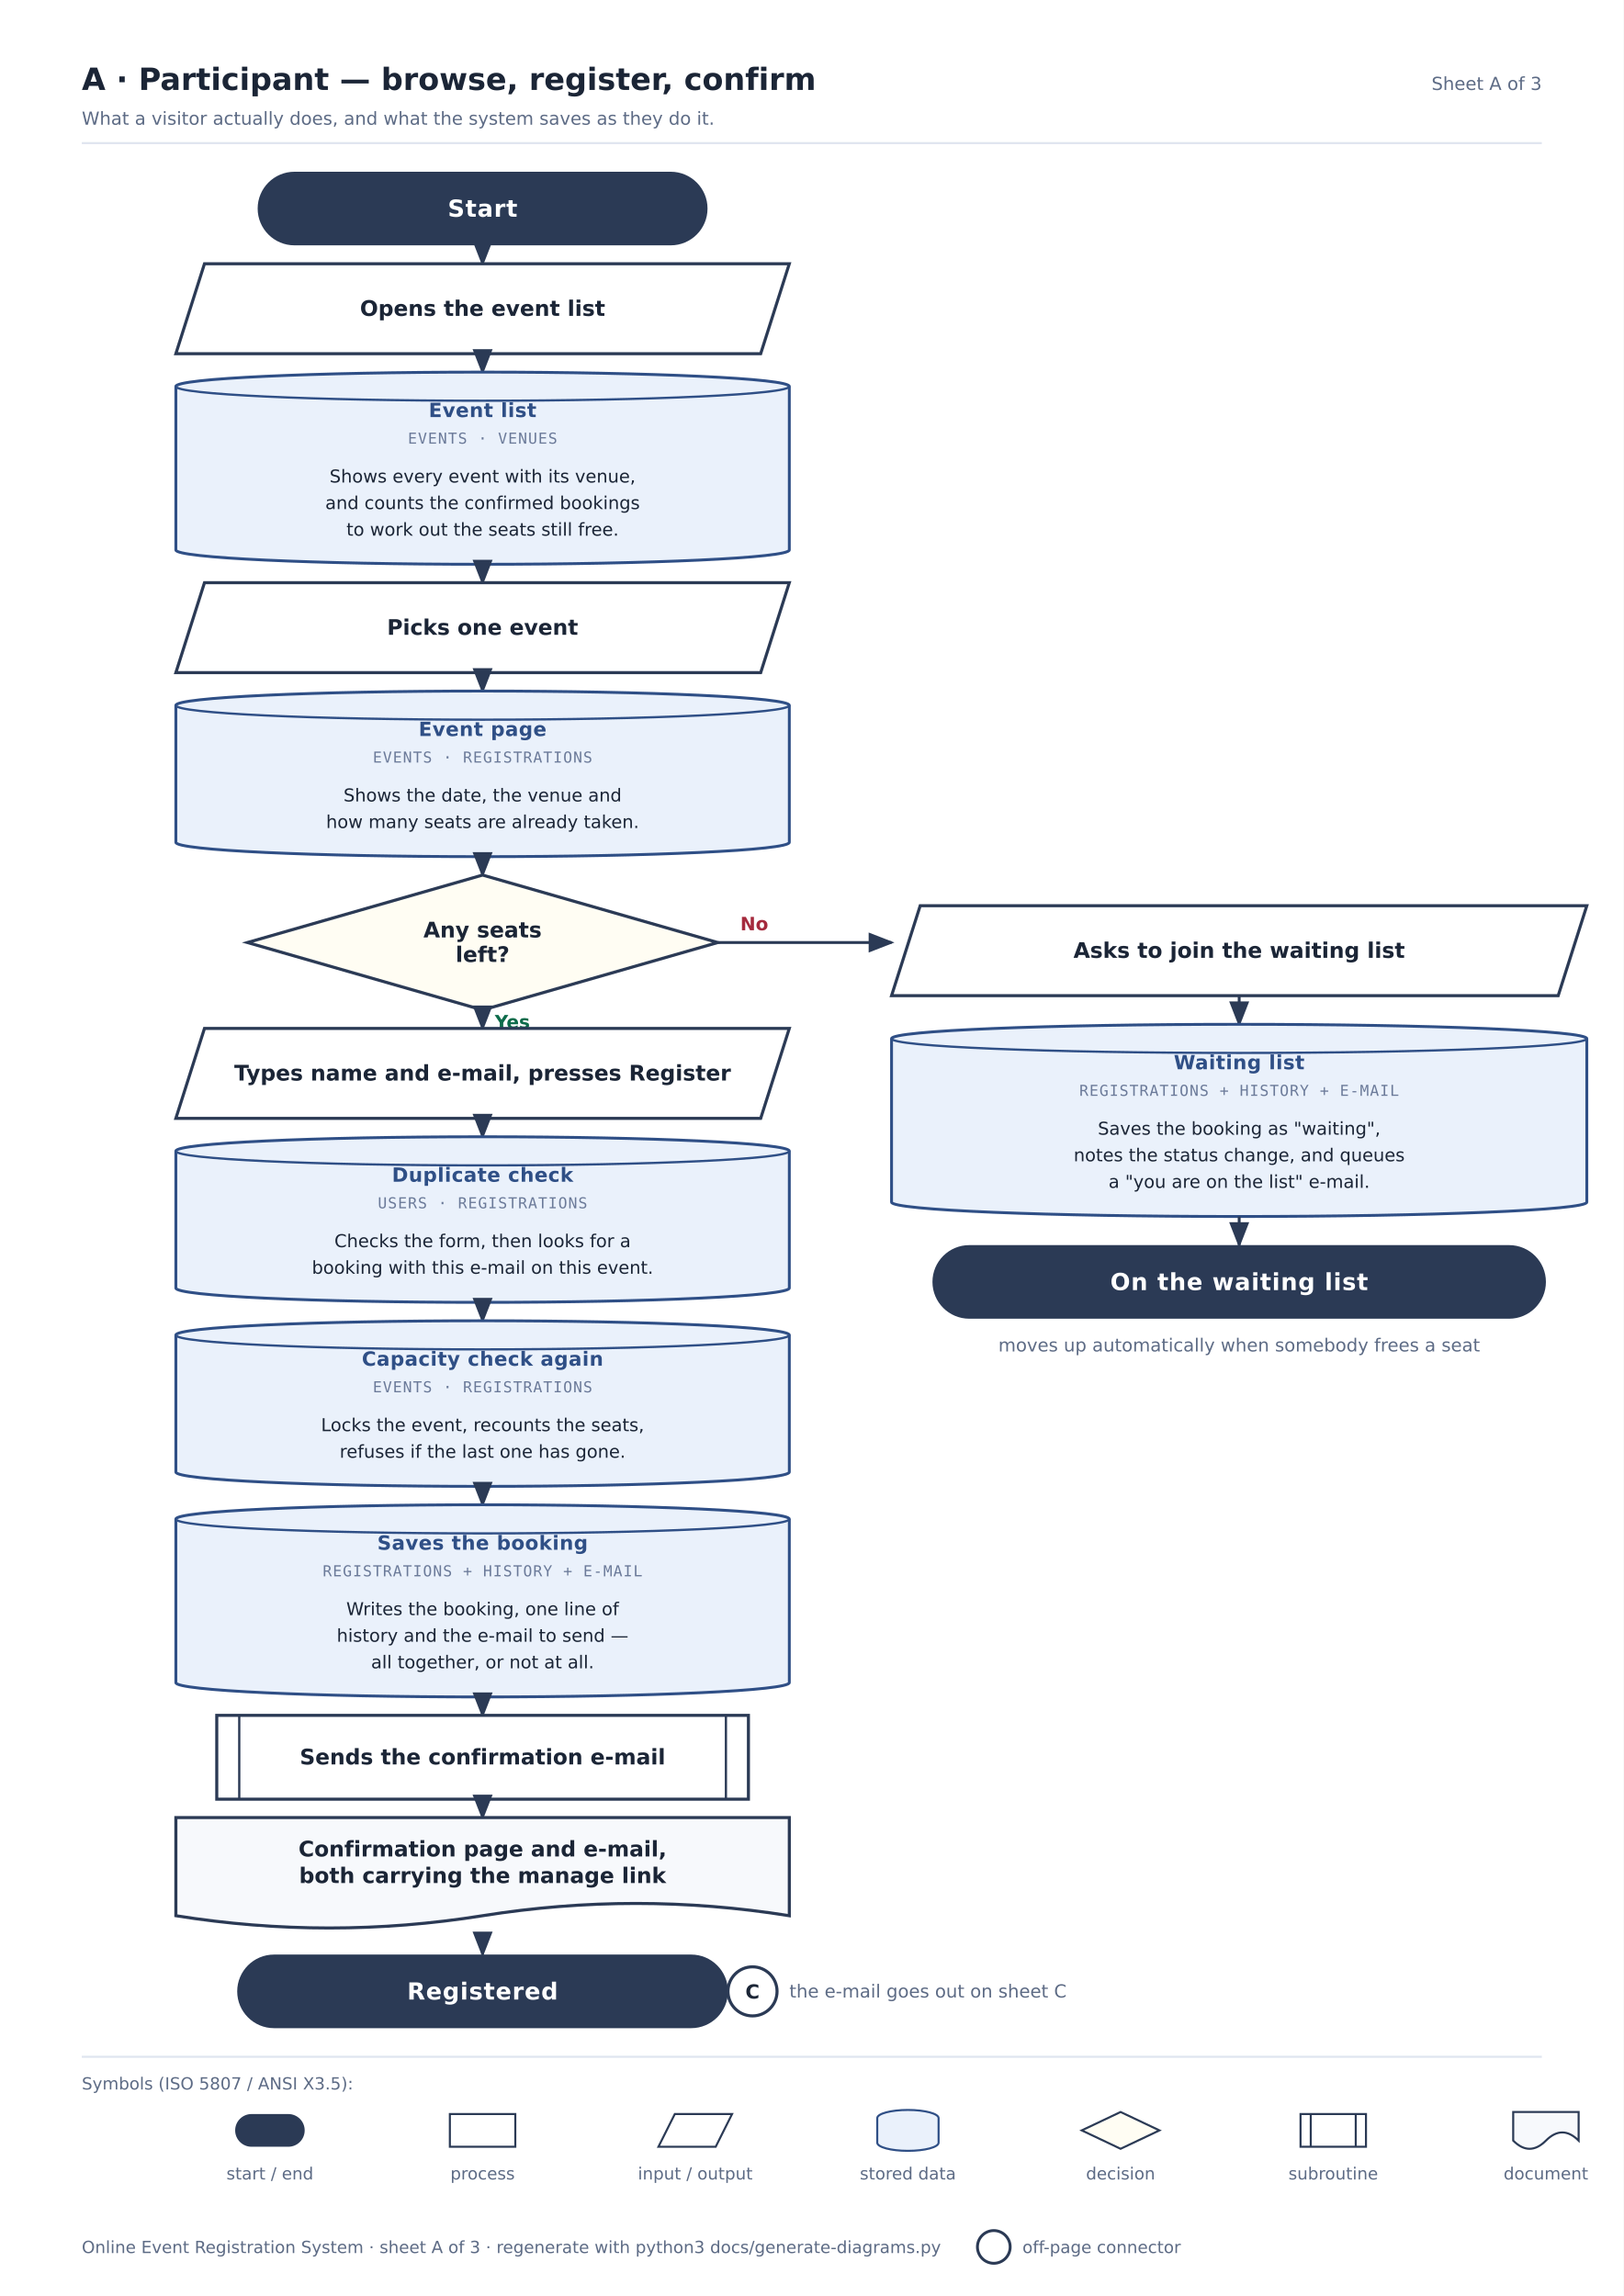
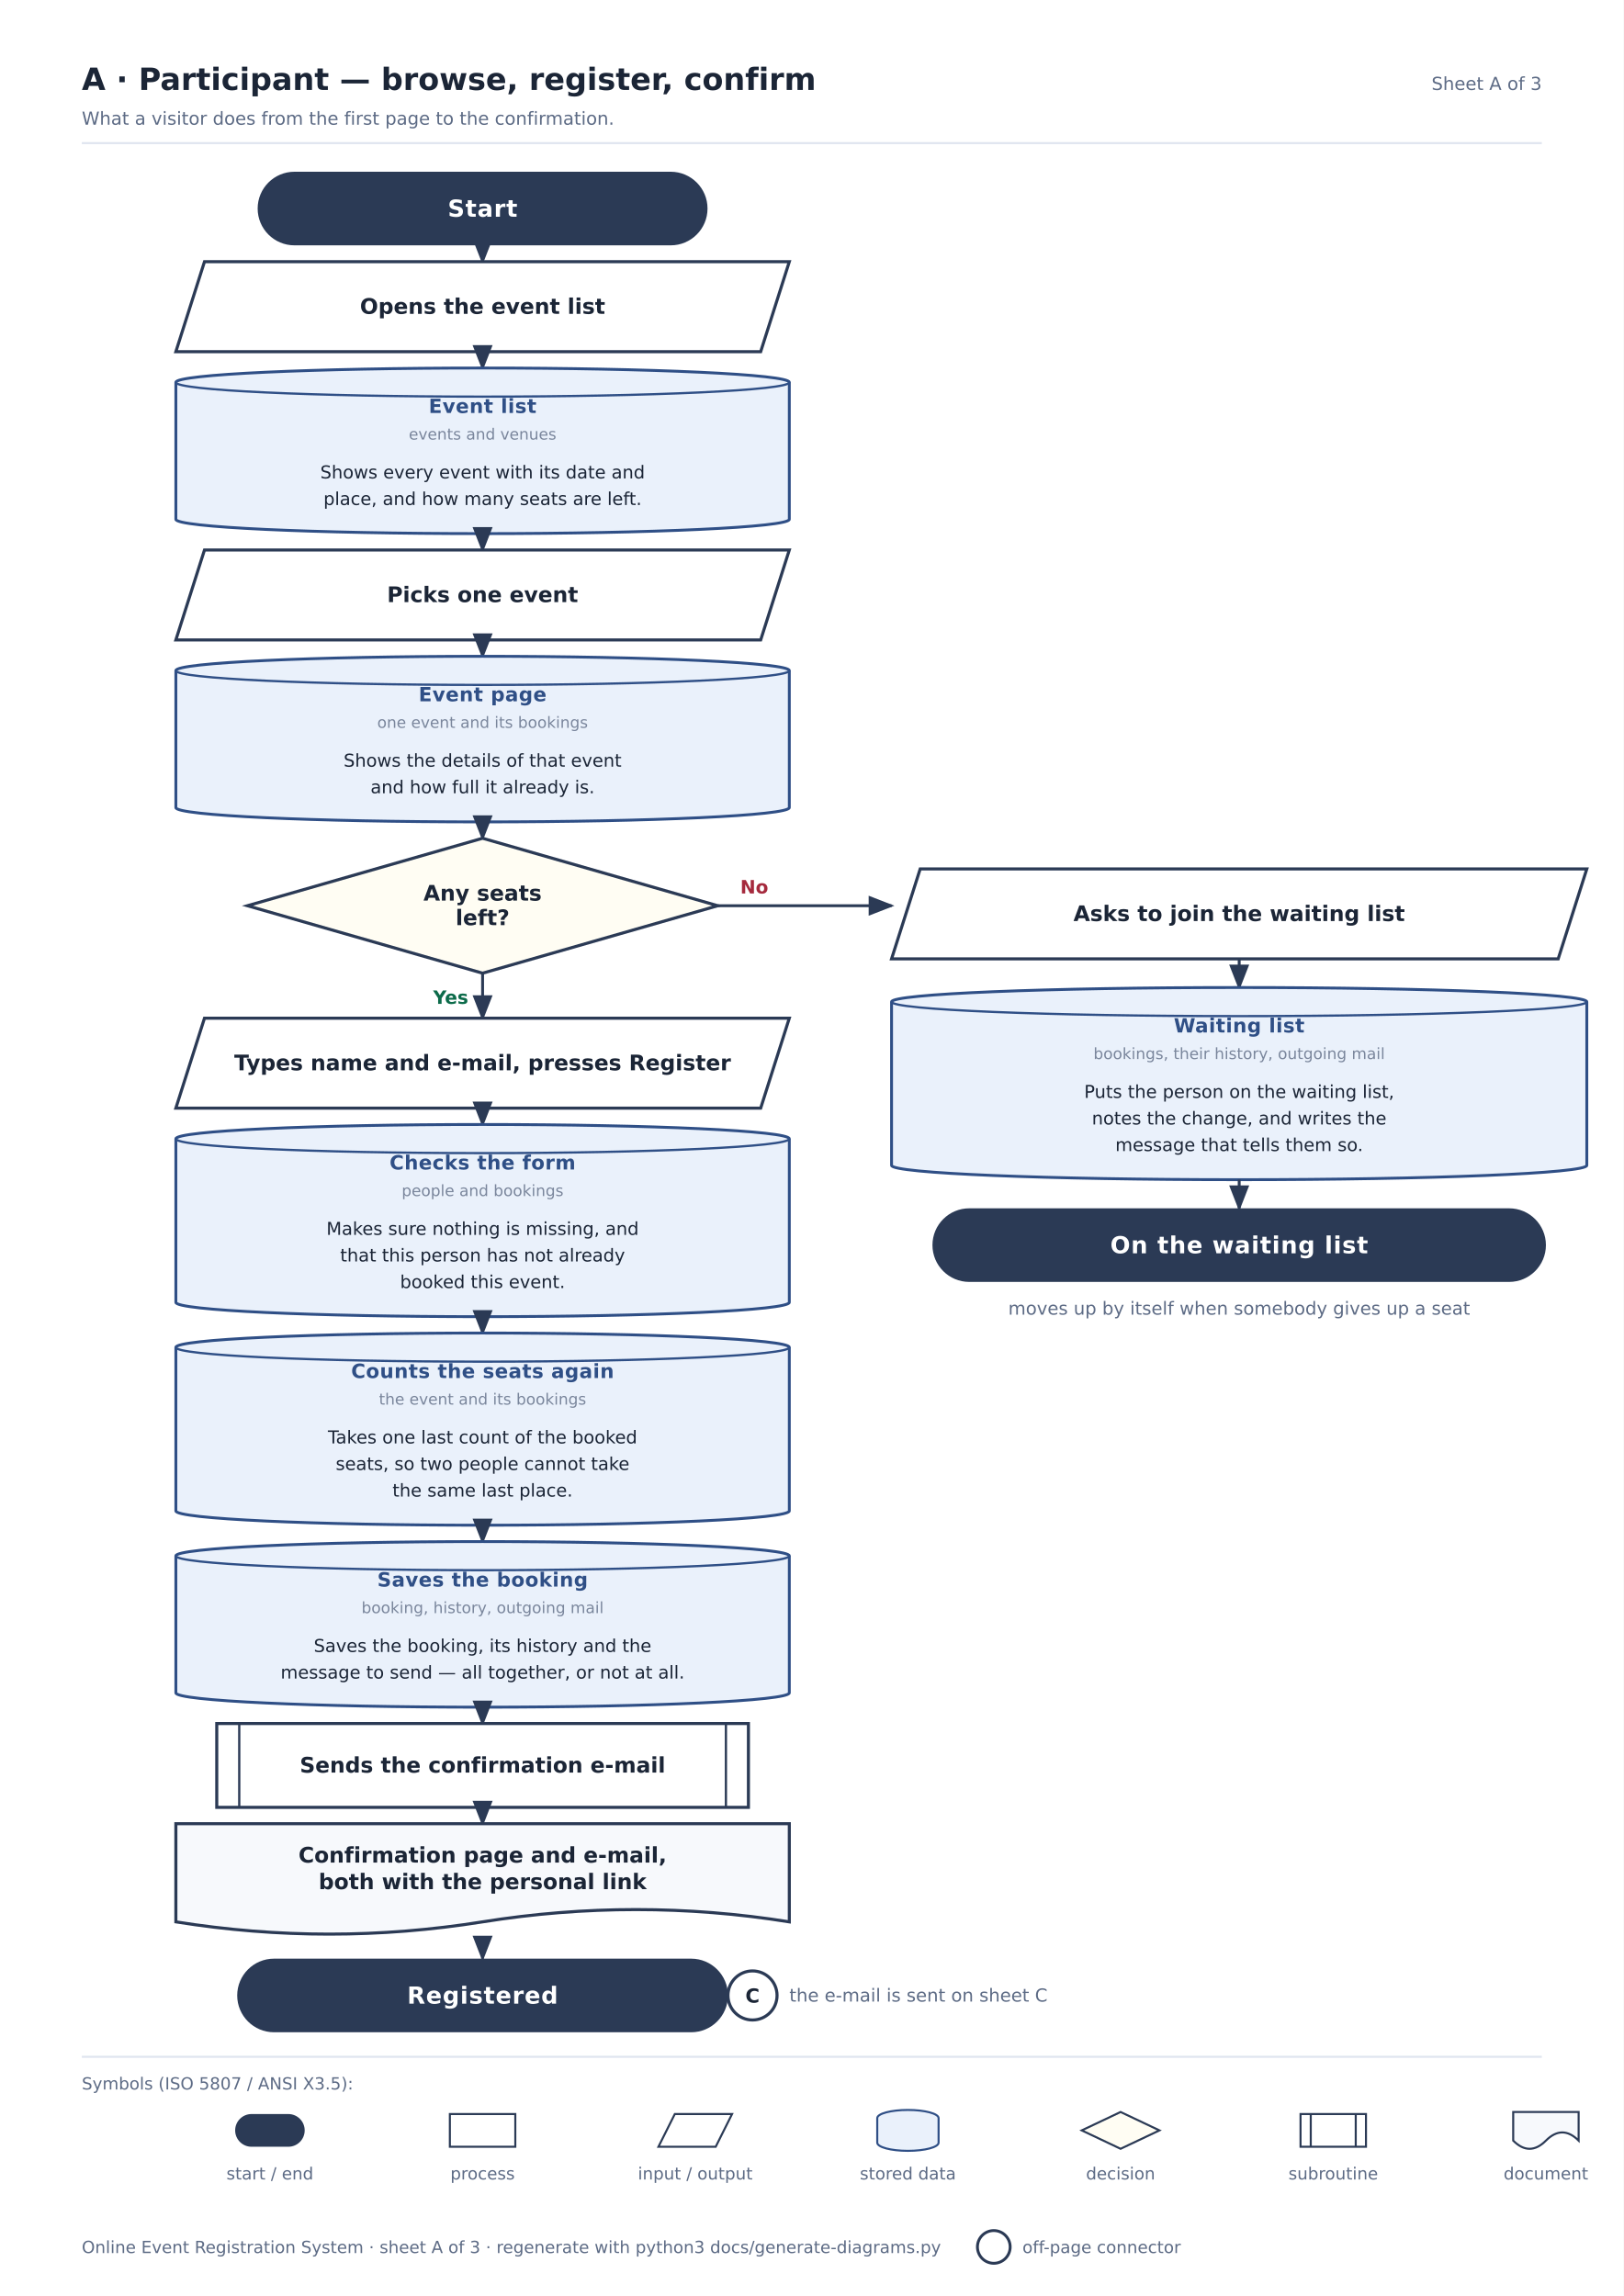
<svg xmlns="http://www.w3.org/2000/svg" viewBox="0 0 794 1123" width="794" height="1123" font-family="'Segoe UI','DejaVu Sans',Arial,Helvetica,sans-serif">
  <defs>
    <style>
.t-term{fill:#fff;font-size:11.5px;font-weight:700;letter-spacing:.03em}
.t-proc{fill:#1b2536;font-size:10.5px;font-weight:600}
.t-db{fill:#2f4f86;font-size:9.6px;font-weight:700;letter-spacing:.02em}
.t-ops{fill:#1b2536;font-size:8.7px}
- .t-tbl{fill:#6b7a99;font-family:'Consolas','DejaVu Sans Mono','Courier New',monospace;font-size:7.4px;letter-spacing:.06em}
+ .t-tbl{fill:#7a869c;font-size:7.6px}
.t-lab{fill:#5d6b85;font-size:8.8px}
.t-yes{fill:#0c6b4a;font-size:9px;font-weight:700}
.t-no{fill:#a52a3d;font-size:9px;font-weight:700}
.t-h1{fill:#1b2536;font-size:15px;font-weight:700}
.t-sub{fill:#5d6b85;font-size:8.8px}
.t-con{fill:#1b2536;font-size:9.5px;font-weight:700}
.t-leg{fill:#5d6b85;font-size:8.2px}
</style>
    <marker id="ah" markerWidth="9" markerHeight="7" refX="8" refY="3.5" orient="auto">
      <path d="M0 0 L9 3.5 L0 7 z" fill="#2b3a55" />
    </marker>
  </defs>
  <rect width="794" height="1123" fill="#ffffff" />
  <text class="t-h1" x="40" y="44">A · Participant — browse, register, confirm</text>
-   <text class="t-sub" x="40" y="61">What a visitor actually does, and what the system saves as they do it.</text>
+   <text class="t-sub" x="40" y="61">What a visitor does from the first page to the confirmation.</text>
  <text class="t-sub" x="754" y="44" text-anchor="end">Sheet A of 3</text>
  <line x1="40" y1="70" x2="754" y2="70" stroke="#dfe5ef" />
  <rect x="126.0" y="84" width="220" height="36" rx="18.0" fill="#2b3a55" />
  <text class="t-term" x="236" y="106.0" text-anchor="middle">Start</text>
-   <path d="M236 120 L236 129" fill="none" stroke="#2b3a55" stroke-width="1.4" marker-end="url(#ah)" />
-   <path d="M100.0 129 L386.0 129 L372.0 173 L86.0 173 Z" fill="#ffffff" stroke="#2b3a55" stroke-width="1.5" />
-   <text class="t-proc" x="236" y="154.5" text-anchor="middle">Opens the event list</text>
-   <path d="M236 173 L236 182" fill="none" stroke="#2b3a55" stroke-width="1.4" marker-end="url(#ah)" />
-   <path d="M86.0 189 A150.0 7 0 0 1 386.0 189 L386.0 269 A150.0 7 0 0 1 86.0 269 Z" fill="#eaf1fb" stroke="#2f4f86" stroke-width="1.4" />
-   <path d="M86.0 189 A150.0 7 0 0 0 386.0 189" fill="none" stroke="#2f4f86" stroke-width="1.1" />
-   <text class="t-db" x="236" y="204" text-anchor="middle">Event list</text>
-   <text class="t-tbl" x="236" y="217" text-anchor="middle">EVENTS · VENUES</text>
-   <text class="t-ops" x="236" y="236" text-anchor="middle">Shows every event with its venue,</text>
-   <text class="t-ops" x="236" y="249" text-anchor="middle">and counts the confirmed bookings</text>
-   <text class="t-ops" x="236" y="262" text-anchor="middle">to work out the seats still free.</text>
-   <path d="M236 276 L236 285" fill="none" stroke="#2b3a55" stroke-width="1.4" marker-end="url(#ah)" />
-   <path d="M100.0 285 L386.0 285 L372.0 329 L86.0 329 Z" fill="#ffffff" stroke="#2b3a55" stroke-width="1.5" />
-   <text class="t-proc" x="236" y="310.5" text-anchor="middle">Picks one event</text>
-   <path d="M236 329 L236 338" fill="none" stroke="#2b3a55" stroke-width="1.4" marker-end="url(#ah)" />
-   <path d="M86.0 345 A150.0 7 0 0 1 386.0 345 L386.0 412 A150.0 7 0 0 1 86.0 412 Z" fill="#eaf1fb" stroke="#2f4f86" stroke-width="1.4" />
-   <path d="M86.0 345 A150.0 7 0 0 0 386.0 345" fill="none" stroke="#2f4f86" stroke-width="1.1" />
-   <text class="t-db" x="236" y="360" text-anchor="middle">Event page</text>
-   <text class="t-tbl" x="236" y="373" text-anchor="middle">EVENTS · REGISTRATIONS</text>
-   <text class="t-ops" x="236" y="392" text-anchor="middle">Shows the date, the venue and</text>
-   <text class="t-ops" x="236" y="405" text-anchor="middle">how many seats are already taken.</text>
-   <path d="M236 419 L236 428" fill="none" stroke="#2b3a55" stroke-width="1.4" marker-end="url(#ah)" />
-   <path d="M236 428 L351.0 461.0 L236 494 L121.0 461.0 Z" fill="#fffdf3" stroke="#2b3a55" stroke-width="1.5" />
-   <text class="t-proc" x="236" y="458.5" text-anchor="middle">Any seats</text>
-   <text class="t-proc" x="236" y="470.5" text-anchor="middle">left?</text>
-   <path d="M351 461.0 L436 461.0" fill="none" stroke="#2b3a55" stroke-width="1.4" marker-end="url(#ah)" />
-   <text class="t-no" x="362" y="455.0" text-anchor="start">No</text>
-   <path d="M450.0 443.0 L776.0 443.0 L762.0 487.0 L436.0 487.0 Z" fill="#ffffff" stroke="#2b3a55" stroke-width="1.5" />
-   <text class="t-proc" x="606" y="468.5" text-anchor="middle">Asks to join the waiting list</text>
-   <path d="M606 487.0 L606 501.0" fill="none" stroke="#2b3a55" stroke-width="1.4" marker-end="url(#ah)" />
-   <path d="M436.0 508.0 A170.0 7 0 0 1 776.0 508.0 L776.0 588.0 A170.0 7 0 0 1 436.0 588.0 Z" fill="#eaf1fb" stroke="#2f4f86" stroke-width="1.4" />
-   <path d="M436.0 508.0 A170.0 7 0 0 0 776.0 508.0" fill="none" stroke="#2f4f86" stroke-width="1.1" />
-   <text class="t-db" x="606" y="523.0" text-anchor="middle">Waiting list</text>
-   <text class="t-tbl" x="606" y="536.0" text-anchor="middle">REGISTRATIONS + HISTORY + E-MAIL</text>
-   <text class="t-ops" x="606" y="555.0" text-anchor="middle">Saves the booking as "waiting",</text>
-   <text class="t-ops" x="606" y="568.0" text-anchor="middle">notes the status change, and queues</text>
-   <text class="t-ops" x="606" y="581.0" text-anchor="middle">a "you are on the list" e-mail.</text>
-   <path d="M606 595.0 L606 609.0" fill="none" stroke="#2b3a55" stroke-width="1.4" marker-end="url(#ah)" />
-   <rect x="456.0" y="609.0" width="300" height="36" rx="18.0" fill="#2b3a55" />
-   <text class="t-term" x="606" y="631.0" text-anchor="middle">On the waiting list</text>
-   <text class="t-lab" x="606" y="661.0" text-anchor="middle">moves up automatically when somebody frees a seat</text>
-   <path d="M236 494 L236 503" fill="none" stroke="#2b3a55" stroke-width="1.4" marker-end="url(#ah)" />
-   <text class="t-yes" x="242" y="503" text-anchor="start">Yes</text>
-   <path d="M100.0 503 L386.0 503 L372.0 547 L86.0 547 Z" fill="#ffffff" stroke="#2b3a55" stroke-width="1.5" />
-   <text class="t-proc" x="236" y="528.5" text-anchor="middle">Types name and e-mail, presses Register</text>
-   <path d="M236 547 L236 556" fill="none" stroke="#2b3a55" stroke-width="1.4" marker-end="url(#ah)" />
-   <path d="M86.0 563 A150.0 7 0 0 1 386.0 563 L386.0 630 A150.0 7 0 0 1 86.0 630 Z" fill="#eaf1fb" stroke="#2f4f86" stroke-width="1.4" />
-   <path d="M86.0 563 A150.0 7 0 0 0 386.0 563" fill="none" stroke="#2f4f86" stroke-width="1.1" />
-   <text class="t-db" x="236" y="578" text-anchor="middle">Duplicate check</text>
-   <text class="t-tbl" x="236" y="591" text-anchor="middle">USERS · REGISTRATIONS</text>
-   <text class="t-ops" x="236" y="610" text-anchor="middle">Checks the form, then looks for a</text>
-   <text class="t-ops" x="236" y="623" text-anchor="middle">booking with this e-mail on this event.</text>
-   <path d="M236 637 L236 646" fill="none" stroke="#2b3a55" stroke-width="1.4" marker-end="url(#ah)" />
-   <path d="M86.0 653 A150.0 7 0 0 1 386.0 653 L386.0 720 A150.0 7 0 0 1 86.0 720 Z" fill="#eaf1fb" stroke="#2f4f86" stroke-width="1.4" />
-   <path d="M86.0 653 A150.0 7 0 0 0 386.0 653" fill="none" stroke="#2f4f86" stroke-width="1.1" />
-   <text class="t-db" x="236" y="668" text-anchor="middle">Capacity check again</text>
-   <text class="t-tbl" x="236" y="681" text-anchor="middle">EVENTS · REGISTRATIONS</text>
-   <text class="t-ops" x="236" y="700" text-anchor="middle">Locks the event, recounts the seats,</text>
-   <text class="t-ops" x="236" y="713" text-anchor="middle">refuses if the last one has gone.</text>
-   <path d="M236 727 L236 736" fill="none" stroke="#2b3a55" stroke-width="1.4" marker-end="url(#ah)" />
-   <path d="M86.0 743 A150.0 7 0 0 1 386.0 743 L386.0 823 A150.0 7 0 0 1 86.0 823 Z" fill="#eaf1fb" stroke="#2f4f86" stroke-width="1.4" />
-   <path d="M86.0 743 A150.0 7 0 0 0 386.0 743" fill="none" stroke="#2f4f86" stroke-width="1.1" />
-   <text class="t-db" x="236" y="758" text-anchor="middle">Saves the booking</text>
-   <text class="t-tbl" x="236" y="771" text-anchor="middle">REGISTRATIONS + HISTORY + E-MAIL</text>
-   <text class="t-ops" x="236" y="790" text-anchor="middle">Writes the booking, one line of</text>
-   <text class="t-ops" x="236" y="803" text-anchor="middle">history and the e-mail to send —</text>
-   <text class="t-ops" x="236" y="816" text-anchor="middle">all together, or not at all.</text>
-   <path d="M236 830 L236 839" fill="none" stroke="#2b3a55" stroke-width="1.4" marker-end="url(#ah)" />
-   <rect x="106.0" y="839" width="260" height="41" fill="#ffffff" stroke="#2b3a55" stroke-width="1.5" />
-   <line x1="117.0" y1="839" x2="117.0" y2="880" stroke="#2b3a55" stroke-width="1.1" />
-   <line x1="355.0" y1="839" x2="355.0" y2="880" stroke="#2b3a55" stroke-width="1.1" />
-   <text class="t-proc" x="236" y="863.0" text-anchor="middle">Sends the confirmation e-mail</text>
-   <path d="M236 880 L236 889" fill="none" stroke="#2b3a55" stroke-width="1.4" marker-end="url(#ah)" />
-   <path d="M86.0 889 L386.0 889 L386.0 937 Q311.0 925 236 937 Q161.0 949 86.0 937 Z" fill="#f7f9fc" stroke="#2b3a55" stroke-width="1.5" />
-   <text class="t-proc" x="236" y="908" text-anchor="middle">Confirmation page and e-mail,</text>
-   <text class="t-proc" x="236" y="921" text-anchor="middle">both carrying the manage link</text>
-   <path d="M236 947 L236 956" fill="none" stroke="#2b3a55" stroke-width="1.4" marker-end="url(#ah)" />
-   <rect x="116.0" y="956" width="240" height="36" rx="18.0" fill="#2b3a55" />
-   <text class="t-term" x="236" y="978.0" text-anchor="middle">Registered</text>
-   <circle cx="368" cy="974.0" r="12" fill="#ffffff" stroke="#2b3a55" stroke-width="1.5" />
-   <text class="t-con" x="368" y="977.5" text-anchor="middle">C</text>
-   <text class="t-lab" x="386" y="977.0" text-anchor="start">the e-mail goes out on sheet C</text>
+   <path d="M236 120 L236 128" fill="none" stroke="#2b3a55" stroke-width="1.4" marker-end="url(#ah)" />
+   <path d="M100.0 128 L386.0 128 L372.0 172 L86.0 172 Z" fill="#ffffff" stroke="#2b3a55" stroke-width="1.5" />
+   <text class="t-proc" x="236" y="153.5" text-anchor="middle">Opens the event list</text>
+   <path d="M236 172 L236 180" fill="none" stroke="#2b3a55" stroke-width="1.4" marker-end="url(#ah)" />
+   <path d="M86.0 187 A150.0 7 0 0 1 386.0 187 L386.0 254 A150.0 7 0 0 1 86.0 254 Z" fill="#eaf1fb" stroke="#2f4f86" stroke-width="1.4" />
+   <path d="M86.0 187 A150.0 7 0 0 0 386.0 187" fill="none" stroke="#2f4f86" stroke-width="1.1" />
+   <text class="t-db" x="236" y="202" text-anchor="middle">Event list</text>
+   <text class="t-tbl" x="236" y="215" text-anchor="middle">events and venues</text>
+   <text class="t-ops" x="236" y="234" text-anchor="middle">Shows every event with its date and</text>
+   <text class="t-ops" x="236" y="247" text-anchor="middle">place, and how many seats are left.</text>
+   <path d="M236 261 L236 269" fill="none" stroke="#2b3a55" stroke-width="1.4" marker-end="url(#ah)" />
+   <path d="M100.0 269 L386.0 269 L372.0 313 L86.0 313 Z" fill="#ffffff" stroke="#2b3a55" stroke-width="1.5" />
+   <text class="t-proc" x="236" y="294.5" text-anchor="middle">Picks one event</text>
+   <path d="M236 313 L236 321" fill="none" stroke="#2b3a55" stroke-width="1.4" marker-end="url(#ah)" />
+   <path d="M86.0 328 A150.0 7 0 0 1 386.0 328 L386.0 395 A150.0 7 0 0 1 86.0 395 Z" fill="#eaf1fb" stroke="#2f4f86" stroke-width="1.4" />
+   <path d="M86.0 328 A150.0 7 0 0 0 386.0 328" fill="none" stroke="#2f4f86" stroke-width="1.1" />
+   <text class="t-db" x="236" y="343" text-anchor="middle">Event page</text>
+   <text class="t-tbl" x="236" y="356" text-anchor="middle">one event and its bookings</text>
+   <text class="t-ops" x="236" y="375" text-anchor="middle">Shows the details of that event</text>
+   <text class="t-ops" x="236" y="388" text-anchor="middle">and how full it already is.</text>
+   <path d="M236 402 L236 410" fill="none" stroke="#2b3a55" stroke-width="1.4" marker-end="url(#ah)" />
+   <path d="M236 410 L351.0 443.0 L236 476 L121.0 443.0 Z" fill="#fffdf3" stroke="#2b3a55" stroke-width="1.5" />
+   <text class="t-proc" x="236" y="440.5" text-anchor="middle">Any seats</text>
+   <text class="t-proc" x="236" y="452.5" text-anchor="middle">left?</text>
+   <path d="M351 443.0 L436 443.0" fill="none" stroke="#2b3a55" stroke-width="1.4" marker-end="url(#ah)" />
+   <text class="t-no" x="362" y="437.0" text-anchor="start">No</text>
+   <path d="M450.0 425.0 L776.0 425.0 L762.0 469.0 L436.0 469.0 Z" fill="#ffffff" stroke="#2b3a55" stroke-width="1.5" />
+   <text class="t-proc" x="606" y="450.5" text-anchor="middle">Asks to join the waiting list</text>
+   <path d="M606 469.0 L606 483.0" fill="none" stroke="#2b3a55" stroke-width="1.4" marker-end="url(#ah)" />
+   <path d="M436.0 490.0 A170.0 7 0 0 1 776.0 490.0 L776.0 570.0 A170.0 7 0 0 1 436.0 570.0 Z" fill="#eaf1fb" stroke="#2f4f86" stroke-width="1.4" />
+   <path d="M436.0 490.0 A170.0 7 0 0 0 776.0 490.0" fill="none" stroke="#2f4f86" stroke-width="1.1" />
+   <text class="t-db" x="606" y="505.0" text-anchor="middle">Waiting list</text>
+   <text class="t-tbl" x="606" y="518.0" text-anchor="middle">bookings, their history, outgoing mail</text>
+   <text class="t-ops" x="606" y="537.0" text-anchor="middle">Puts the person on the waiting list,</text>
+   <text class="t-ops" x="606" y="550.0" text-anchor="middle">notes the change, and writes the</text>
+   <text class="t-ops" x="606" y="563.0" text-anchor="middle">message that tells them so.</text>
+   <path d="M606 577.0 L606 591.0" fill="none" stroke="#2b3a55" stroke-width="1.4" marker-end="url(#ah)" />
+   <rect x="456.0" y="591.0" width="300" height="36" rx="18.0" fill="#2b3a55" />
+   <text class="t-term" x="606" y="613.0" text-anchor="middle">On the waiting list</text>
+   <text class="t-lab" x="606" y="643.0" text-anchor="middle">moves up by itself when somebody gives up a seat</text>
+   <path d="M236 476 L236 498" fill="none" stroke="#2b3a55" stroke-width="1.4" marker-end="url(#ah)" />
+   <text class="t-yes" x="229" y="491" text-anchor="end">Yes</text>
+   <path d="M100.0 498 L386.0 498 L372.0 542 L86.0 542 Z" fill="#ffffff" stroke="#2b3a55" stroke-width="1.5" />
+   <text class="t-proc" x="236" y="523.5" text-anchor="middle">Types name and e-mail, presses Register</text>
+   <path d="M236 542 L236 550" fill="none" stroke="#2b3a55" stroke-width="1.4" marker-end="url(#ah)" />
+   <path d="M86.0 557 A150.0 7 0 0 1 386.0 557 L386.0 637 A150.0 7 0 0 1 86.0 637 Z" fill="#eaf1fb" stroke="#2f4f86" stroke-width="1.4" />
+   <path d="M86.0 557 A150.0 7 0 0 0 386.0 557" fill="none" stroke="#2f4f86" stroke-width="1.1" />
+   <text class="t-db" x="236" y="572" text-anchor="middle">Checks the form</text>
+   <text class="t-tbl" x="236" y="585" text-anchor="middle">people and bookings</text>
+   <text class="t-ops" x="236" y="604" text-anchor="middle">Makes sure nothing is missing, and</text>
+   <text class="t-ops" x="236" y="617" text-anchor="middle">that this person has not already</text>
+   <text class="t-ops" x="236" y="630" text-anchor="middle">booked this event.</text>
+   <path d="M236 644 L236 652" fill="none" stroke="#2b3a55" stroke-width="1.4" marker-end="url(#ah)" />
+   <path d="M86.0 659 A150.0 7 0 0 1 386.0 659 L386.0 739 A150.0 7 0 0 1 86.0 739 Z" fill="#eaf1fb" stroke="#2f4f86" stroke-width="1.4" />
+   <path d="M86.0 659 A150.0 7 0 0 0 386.0 659" fill="none" stroke="#2f4f86" stroke-width="1.1" />
+   <text class="t-db" x="236" y="674" text-anchor="middle">Counts the seats again</text>
+   <text class="t-tbl" x="236" y="687" text-anchor="middle">the event and its bookings</text>
+   <text class="t-ops" x="236" y="706" text-anchor="middle">Takes one last count of the booked</text>
+   <text class="t-ops" x="236" y="719" text-anchor="middle">seats, so two people cannot take</text>
+   <text class="t-ops" x="236" y="732" text-anchor="middle">the same last place.</text>
+   <path d="M236 746 L236 754" fill="none" stroke="#2b3a55" stroke-width="1.4" marker-end="url(#ah)" />
+   <path d="M86.0 761 A150.0 7 0 0 1 386.0 761 L386.0 828 A150.0 7 0 0 1 86.0 828 Z" fill="#eaf1fb" stroke="#2f4f86" stroke-width="1.4" />
+   <path d="M86.0 761 A150.0 7 0 0 0 386.0 761" fill="none" stroke="#2f4f86" stroke-width="1.1" />
+   <text class="t-db" x="236" y="776" text-anchor="middle">Saves the booking</text>
+   <text class="t-tbl" x="236" y="789" text-anchor="middle">booking, history, outgoing mail</text>
+   <text class="t-ops" x="236" y="808" text-anchor="middle">Saves the booking, its history and the</text>
+   <text class="t-ops" x="236" y="821" text-anchor="middle">message to send — all together, or not at all.</text>
+   <path d="M236 835 L236 843" fill="none" stroke="#2b3a55" stroke-width="1.4" marker-end="url(#ah)" />
+   <rect x="106.0" y="843" width="260" height="41" fill="#ffffff" stroke="#2b3a55" stroke-width="1.5" />
+   <line x1="117.0" y1="843" x2="117.0" y2="884" stroke="#2b3a55" stroke-width="1.1" />
+   <line x1="355.0" y1="843" x2="355.0" y2="884" stroke="#2b3a55" stroke-width="1.1" />
+   <text class="t-proc" x="236" y="867.0" text-anchor="middle">Sends the confirmation e-mail</text>
+   <path d="M236 884 L236 892" fill="none" stroke="#2b3a55" stroke-width="1.4" marker-end="url(#ah)" />
+   <path d="M86.0 892 L386.0 892 L386.0 940 Q311.0 928 236 940 Q161.0 952 86.0 940 Z" fill="#f7f9fc" stroke="#2b3a55" stroke-width="1.5" />
+   <text class="t-proc" x="236" y="911" text-anchor="middle">Confirmation page and e-mail,</text>
+   <text class="t-proc" x="236" y="924" text-anchor="middle">both with the personal link</text>
+   <path d="M236 950 L236 958" fill="none" stroke="#2b3a55" stroke-width="1.4" marker-end="url(#ah)" />
+   <rect x="116.0" y="958" width="240" height="36" rx="18.0" fill="#2b3a55" />
+   <text class="t-term" x="236" y="980.0" text-anchor="middle">Registered</text>
+   <circle cx="368" cy="976.0" r="12" fill="#ffffff" stroke="#2b3a55" stroke-width="1.5" />
+   <text class="t-con" x="368" y="979.5" text-anchor="middle">C</text>
+   <text class="t-lab" x="386" y="979.0" text-anchor="start">the e-mail is sent on sheet C</text>
  <line x1="40" y1="1006" x2="754" y2="1006" stroke="#dfe5ef" />
  <text class="t-leg" x="40" y="1022">Symbols (ISO 5807 / ANSI X3.5):</text>
  <rect x="115" y="1034" width="34" height="16" rx="8" fill="#2b3a55" />
  <text class="t-leg" x="132" y="1066" text-anchor="middle">start / end</text>
  <rect x="220" y="1034" width="32" height="16" fill="#fff" stroke="#2b3a55" />
  <text class="t-leg" x="236" y="1066" text-anchor="middle">process</text>
  <path d="M330 1034 L358 1034 L350 1050 L322 1050 Z" fill="#fff" stroke="#2b3a55" />
  <text class="t-leg" x="340" y="1066" text-anchor="middle">input / output</text>
  <path d="M429 1036 A15 4 0 0 1 459 1036 L459 1048 A15 4 0 0 1 429 1048 Z" fill="#eaf1fb" stroke="#2f4f86" />
  <text class="t-leg" x="444" y="1066" text-anchor="middle">stored data</text>
  <path d="M548 1033 L567 1042 L548 1051 L529 1042 Z" fill="#fffdf3" stroke="#2b3a55" />
  <text class="t-leg" x="548" y="1066" text-anchor="middle">decision</text>
  <rect x="636" y="1034" width="32" height="16" fill="#fff" stroke="#2b3a55" />
  <line x1="641" y1="1034" x2="641" y2="1050" stroke="#2b3a55" />
  <line x1="663" y1="1034" x2="663" y2="1050" stroke="#2b3a55" />
  <text class="t-leg" x="652" y="1066" text-anchor="middle">subroutine</text>
  <path d="M740 1033 L772 1033 L772 1047 Q764 1039 756 1047 Q748 1055 740 1047 Z" fill="#f7f9fc" stroke="#2b3a55" />
  <text class="t-leg" x="756" y="1066" text-anchor="middle">document</text>
  <circle cx="486" cy="1099" r="8" fill="#ffffff" stroke="#2b3a55" stroke-width="1.4" />
  <text class="t-leg" x="500" y="1102">off-page connector</text>
  <text class="t-leg" x="40" y="1102">Online Event Registration System · sheet A of 3 · regenerate with python3 docs/generate-diagrams.py</text>
</svg>
